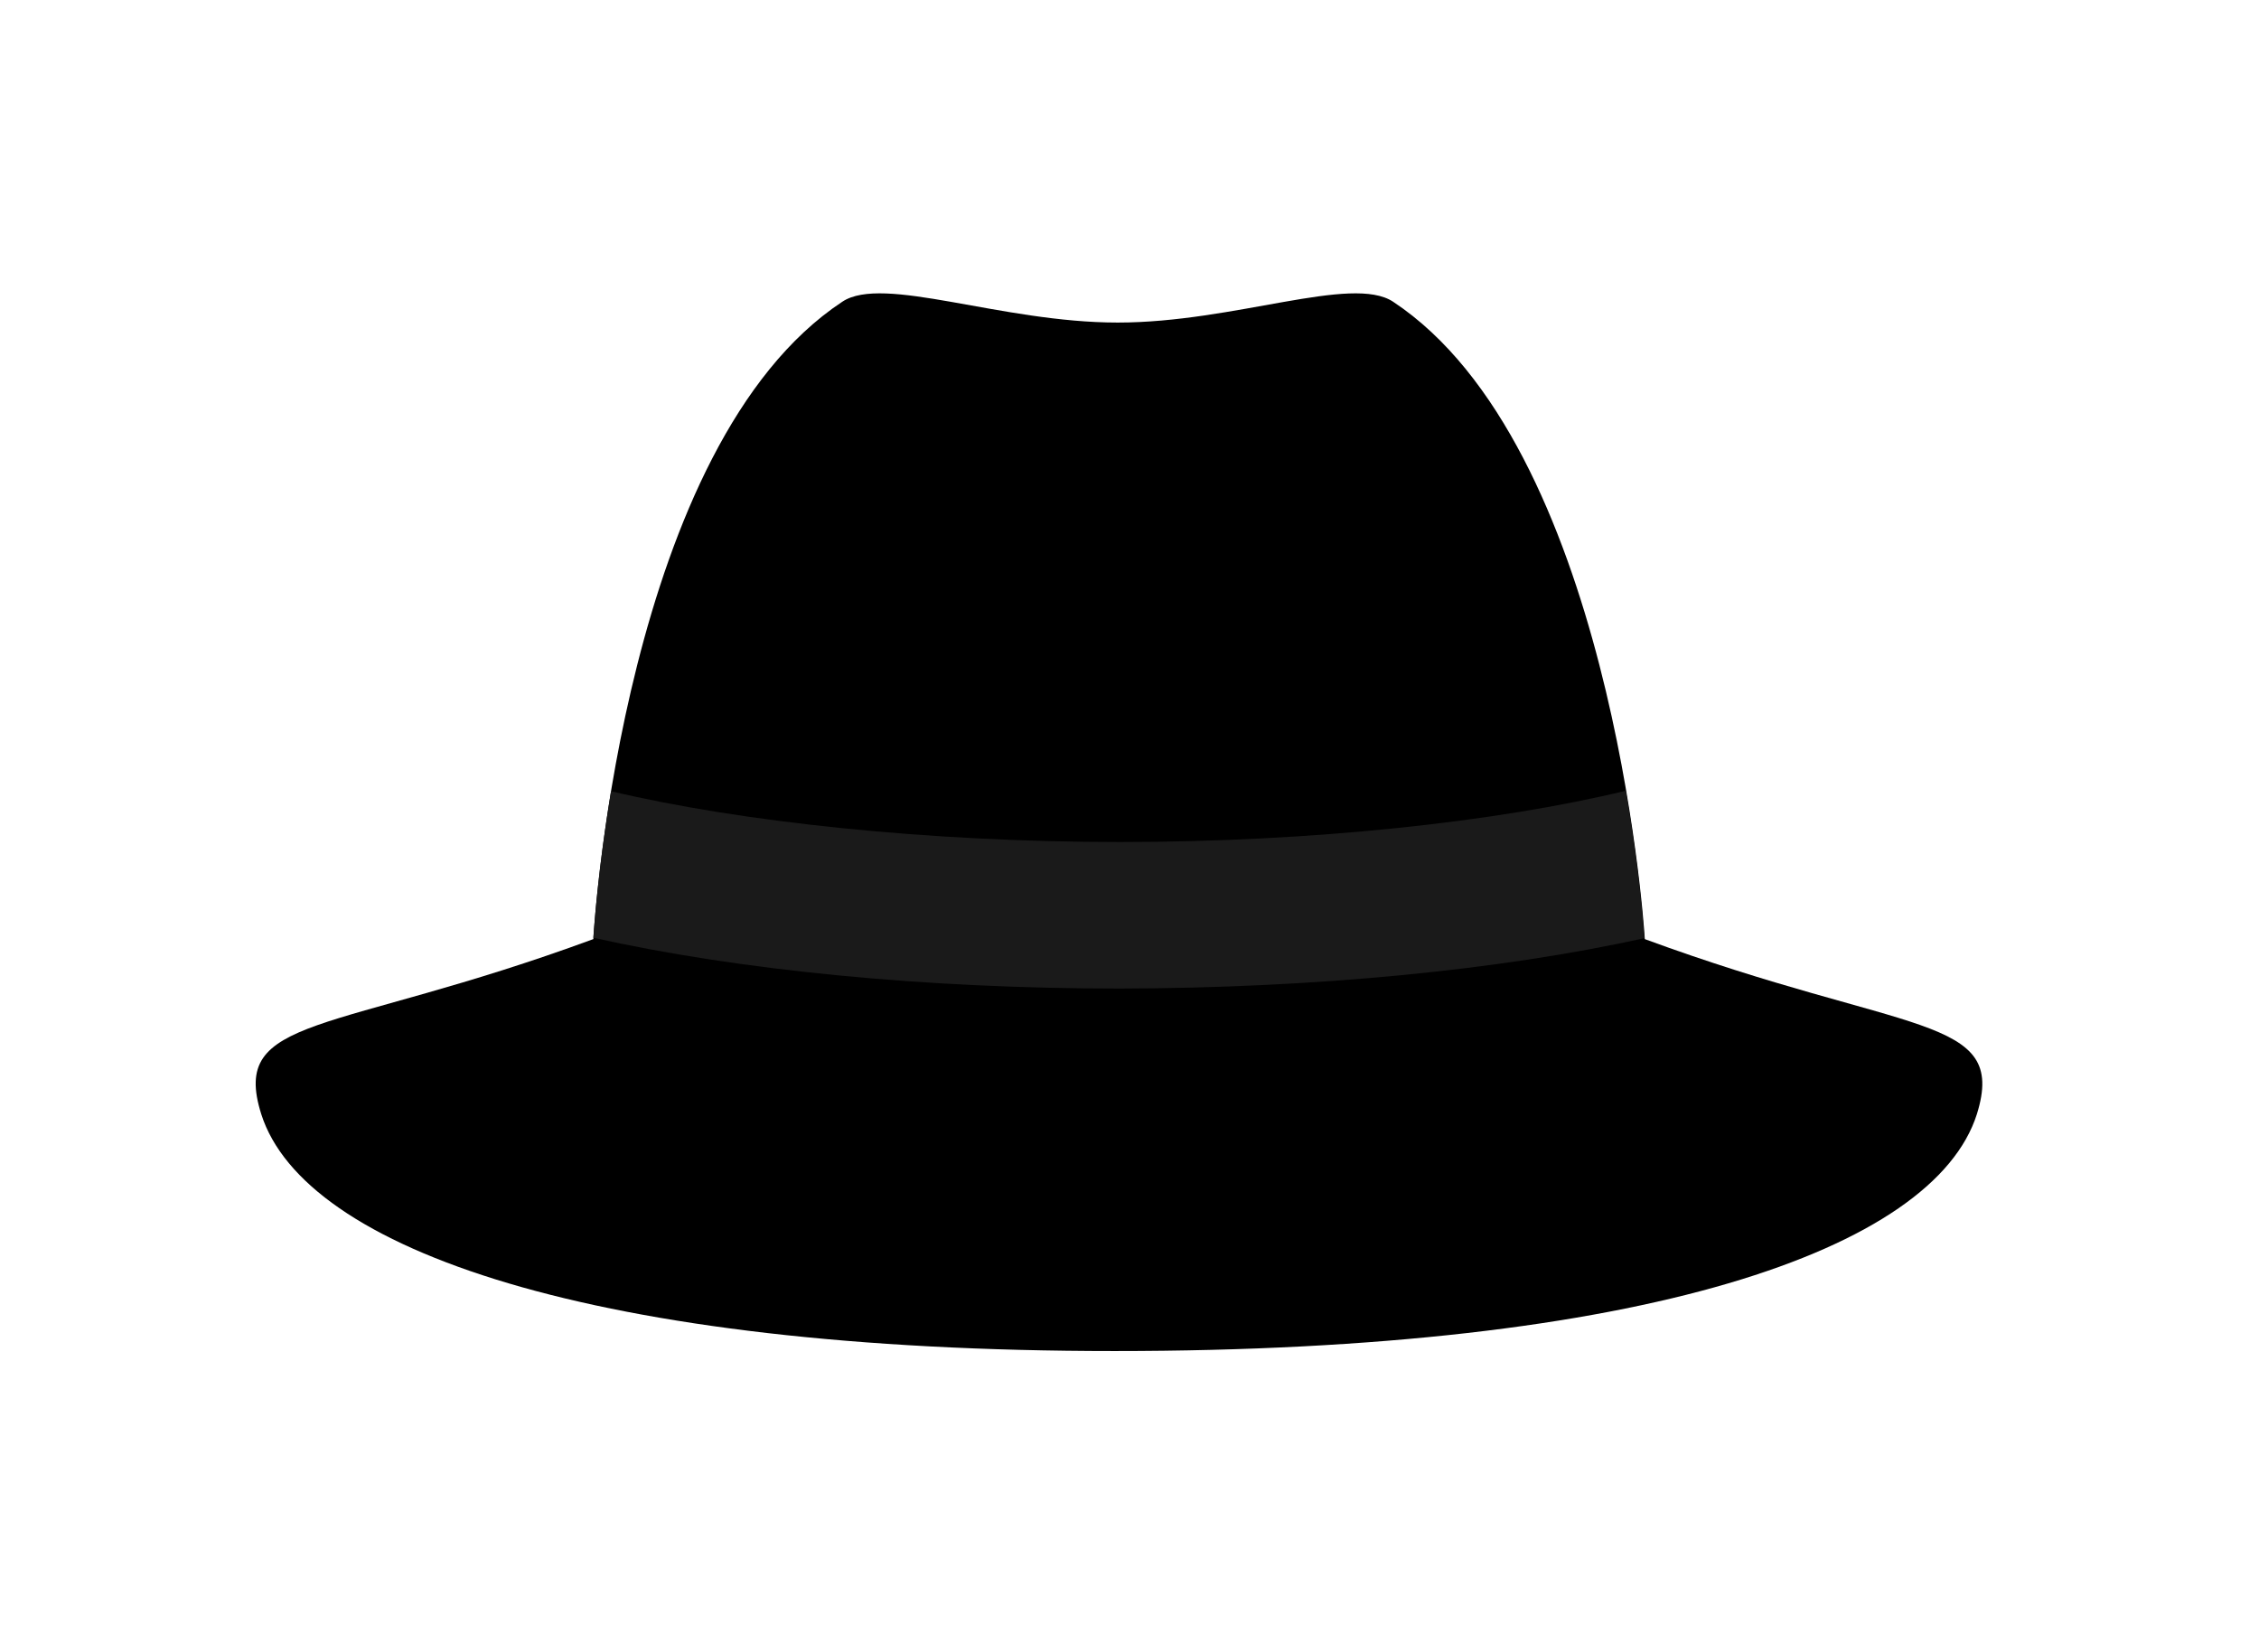
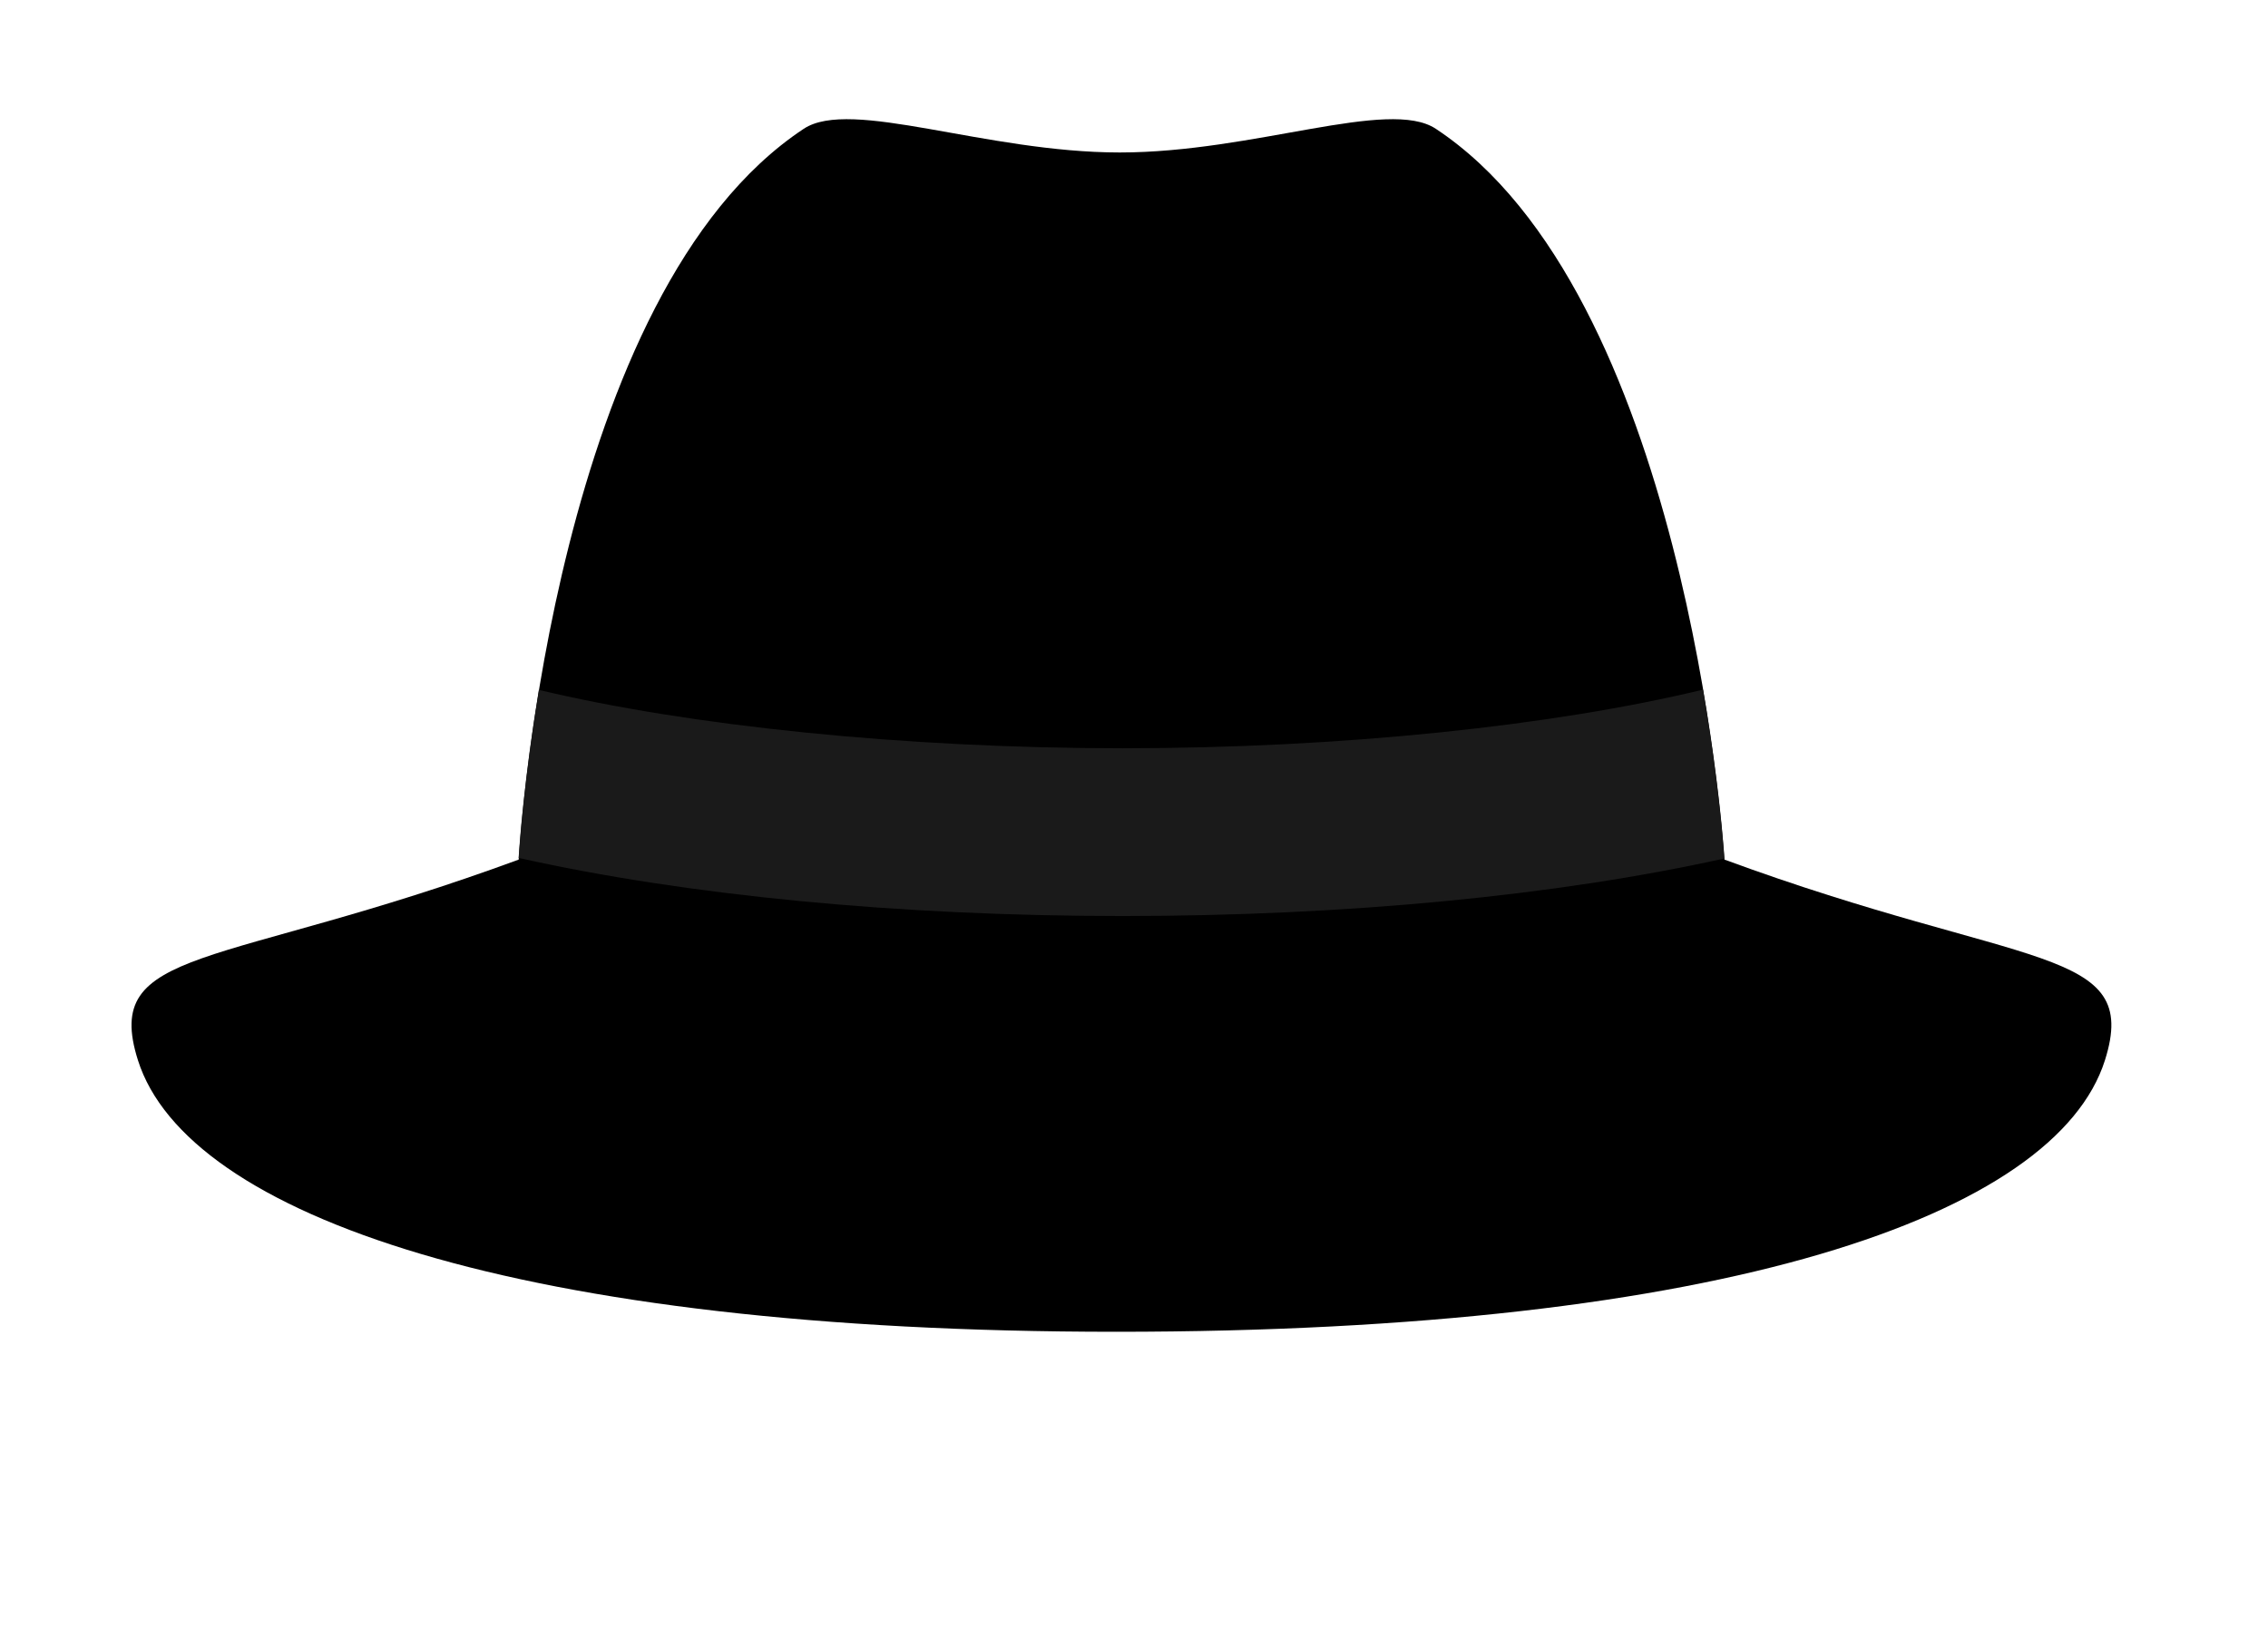
- <svg xmlns="http://www.w3.org/2000/svg" version="1.1" id="Layer_1" x="0px" y="0px" viewBox="203 58 498 364" style="enable-background:new 203 58 498 364;" xml:space="preserve">
-   <style type="text/css">
- 	.st0{fill-rule:evenodd;clip-rule:evenodd;}
- 	.st1{fill:#1A1A1A;}
- </style>
+ <svg xmlns="http://www.w3.org/2000/svg" version="1.1" id="Layer_1" x="0px" y="0px" viewBox="0 0 436 316.667" enable-background="new 0 0 436 316.667" xml:space="preserve">
  <g id="XMLID_11320_">
    <g id="XMLID_11326_">
-       <path id="XMLID_10686_" class="st0" d="M565.6,265c-0.3-5.3-7.9-109-55.5-140.5c-9.1-6-34.9,4.6-60.7,4.6    c-25.8,0-51.7-10.6-60.7-4.6C341,156,334.1,259.7,333.8,265c-57.6,21.2-80.2,16.5-73.2,38.6c9.5,29.8,73.2,52.2,188.1,52.2    c116.9,0,180.6-22.4,190.1-52.2C645.7,281.5,623.2,286.2,565.6,265z" />
+       <path id="XMLID_10686_" fill-rule="evenodd" clip-rule="evenodd" d="M331.521,165.299    c-0.323-5.333-7.904-109.04-55.507-140.537c-9.059-5.995-34.904,4.558-60.749,4.558    c-25.845,0-51.689-10.552-60.749-4.558c-47.603,31.497-54.485,135.203-54.808,140.537    C42.095,186.503,19.502,181.769,26.523,203.894c9.451,29.785,73.207,52.201,188.062,52.201    c116.923,0,180.612-22.416,190.064-52.201C411.668,181.769,389.136,186.503,331.521,165.299z" />
    </g>
    <g id="XMLID_11322_">
-       <path id="XMLID_10684_" class="st1" d="M565.5,264.8c-0.2-2.5-1.1-15.3-4.1-32.5c-28.5,6.9-69.2,11.3-111.5,11.3    c-42.3,0-83.5-4.4-112.2-11.2c-2.8,16.9-3.7,29.6-3.9,32.3c32.3,7.2,73.1,11.2,116.1,11.2C492.7,275.8,533.3,271.9,565.5,264.8z" />
+       <path id="XMLID_10684_" fill="#1A1A1A" d="M331.475,165.08c-0.16-2.46-1.14-15.284-4.092-32.466    c-28.493,6.897-69.163,11.272-111.55,11.272c-42.279,0-83.471-4.353-112.245-11.22    c-2.801,16.907-3.716,29.587-3.89,32.304c32.289,7.226,73.115,11.177,116.135,11.177    C258.634,176.147,299.264,172.236,331.475,165.08z" />
    </g>
  </g>
</svg>
